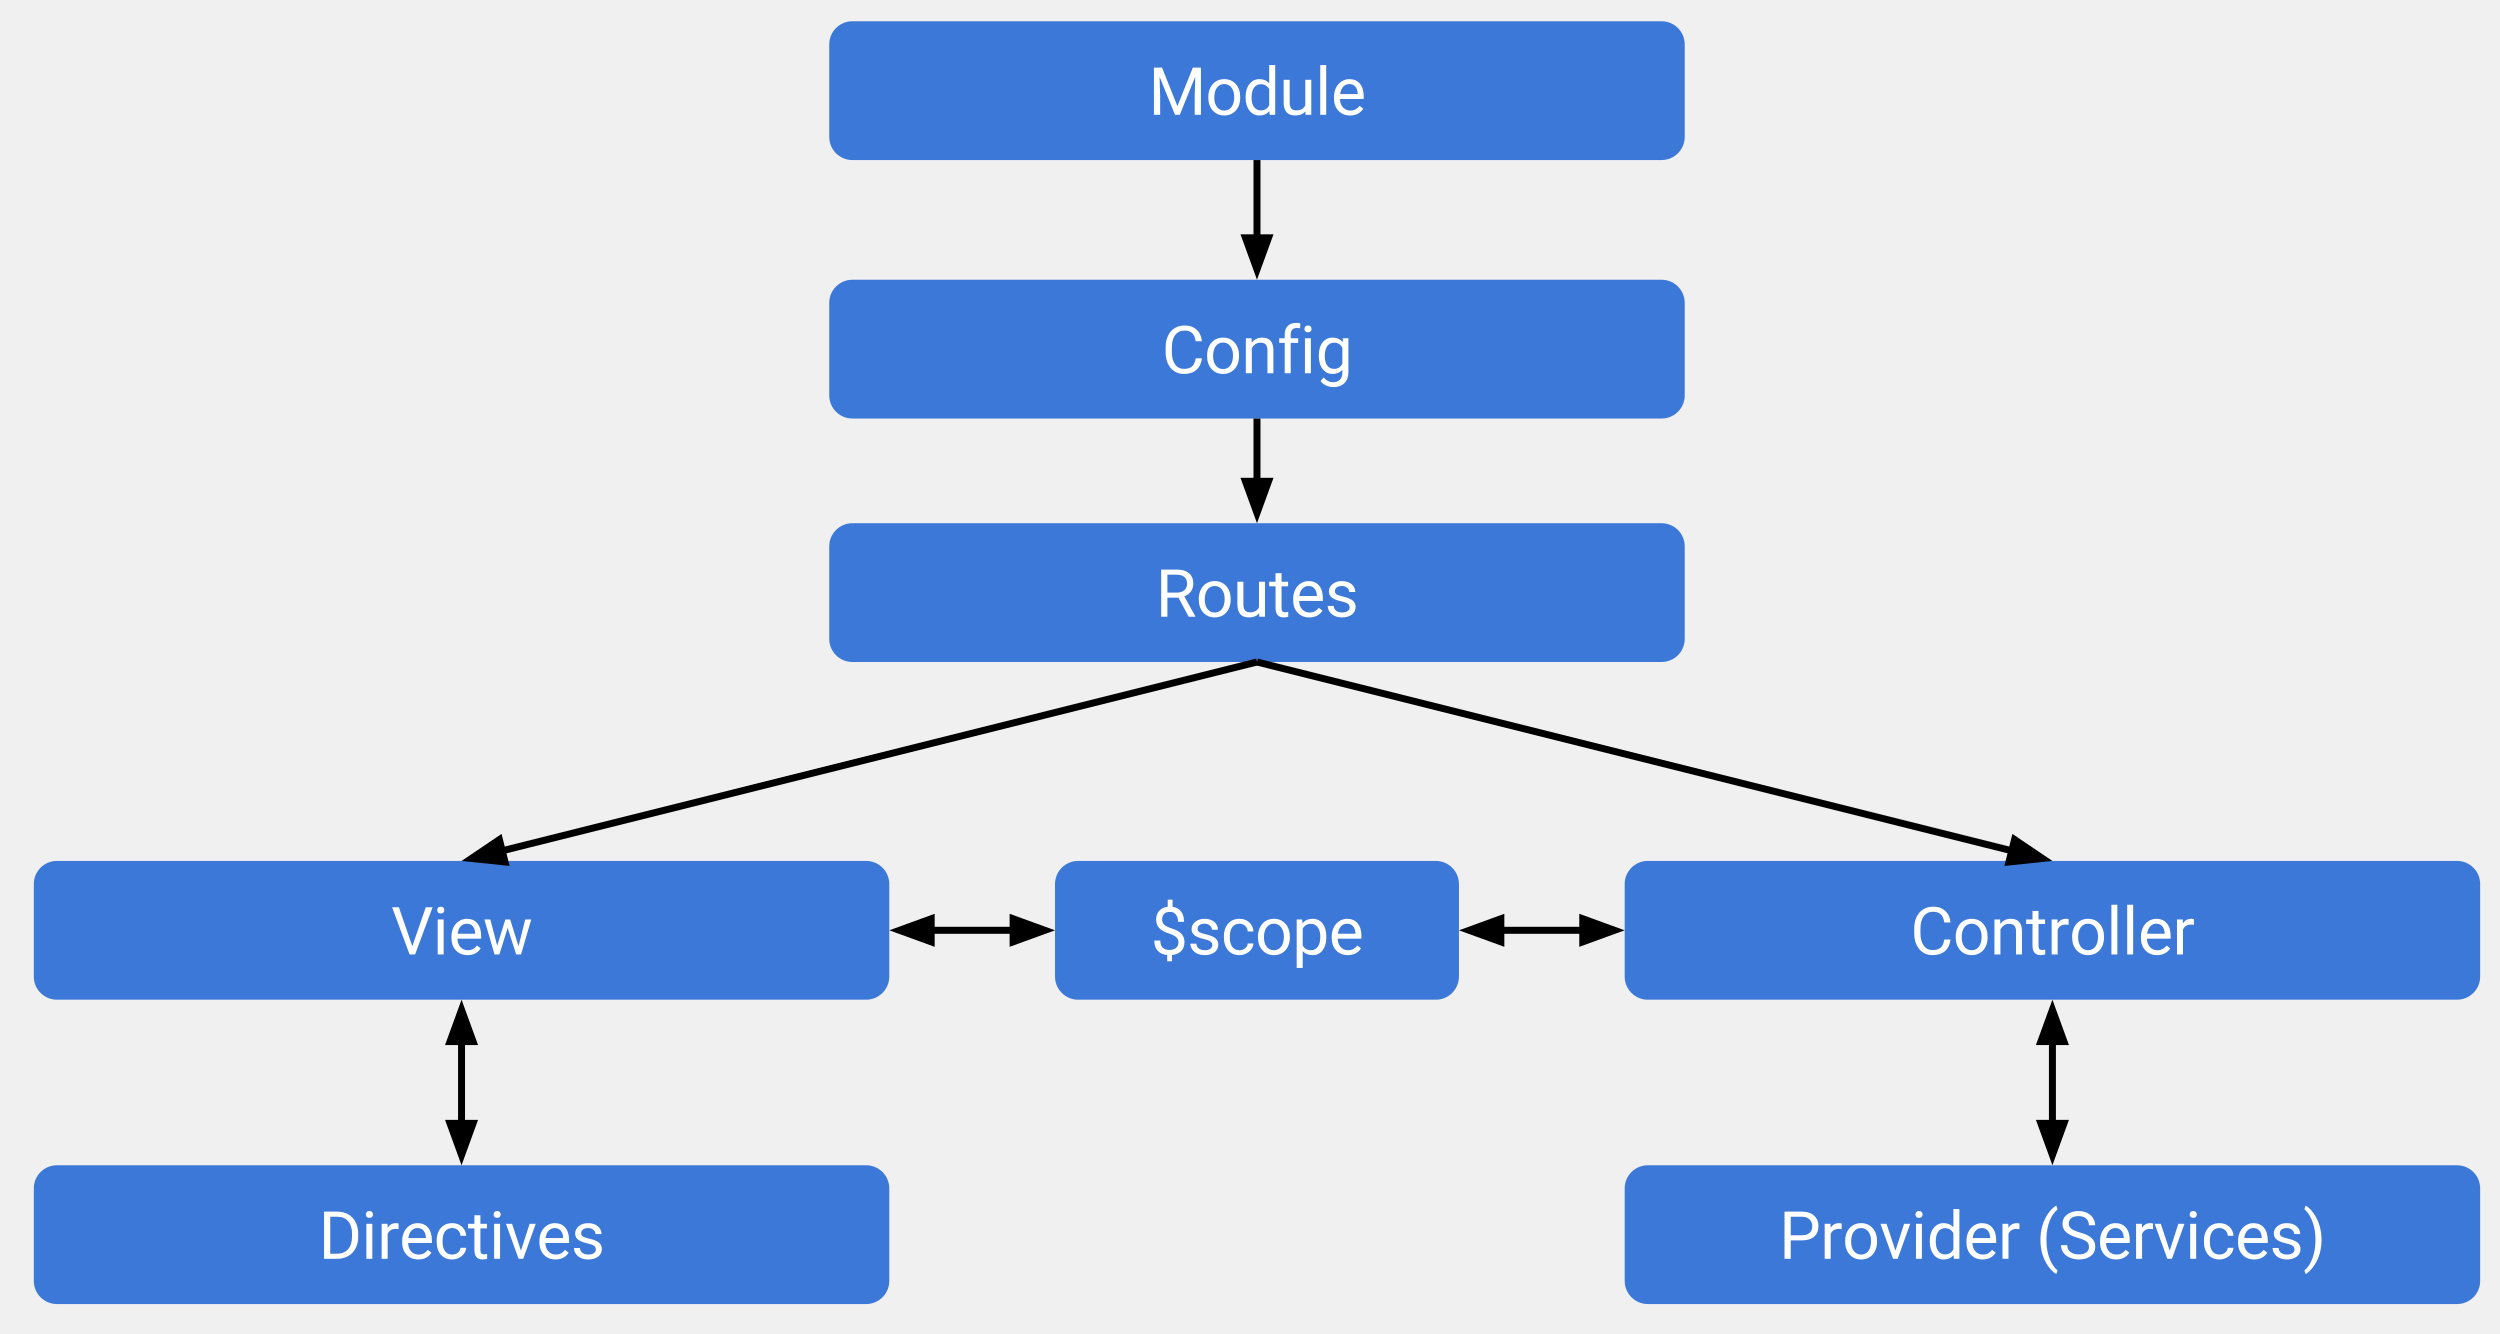
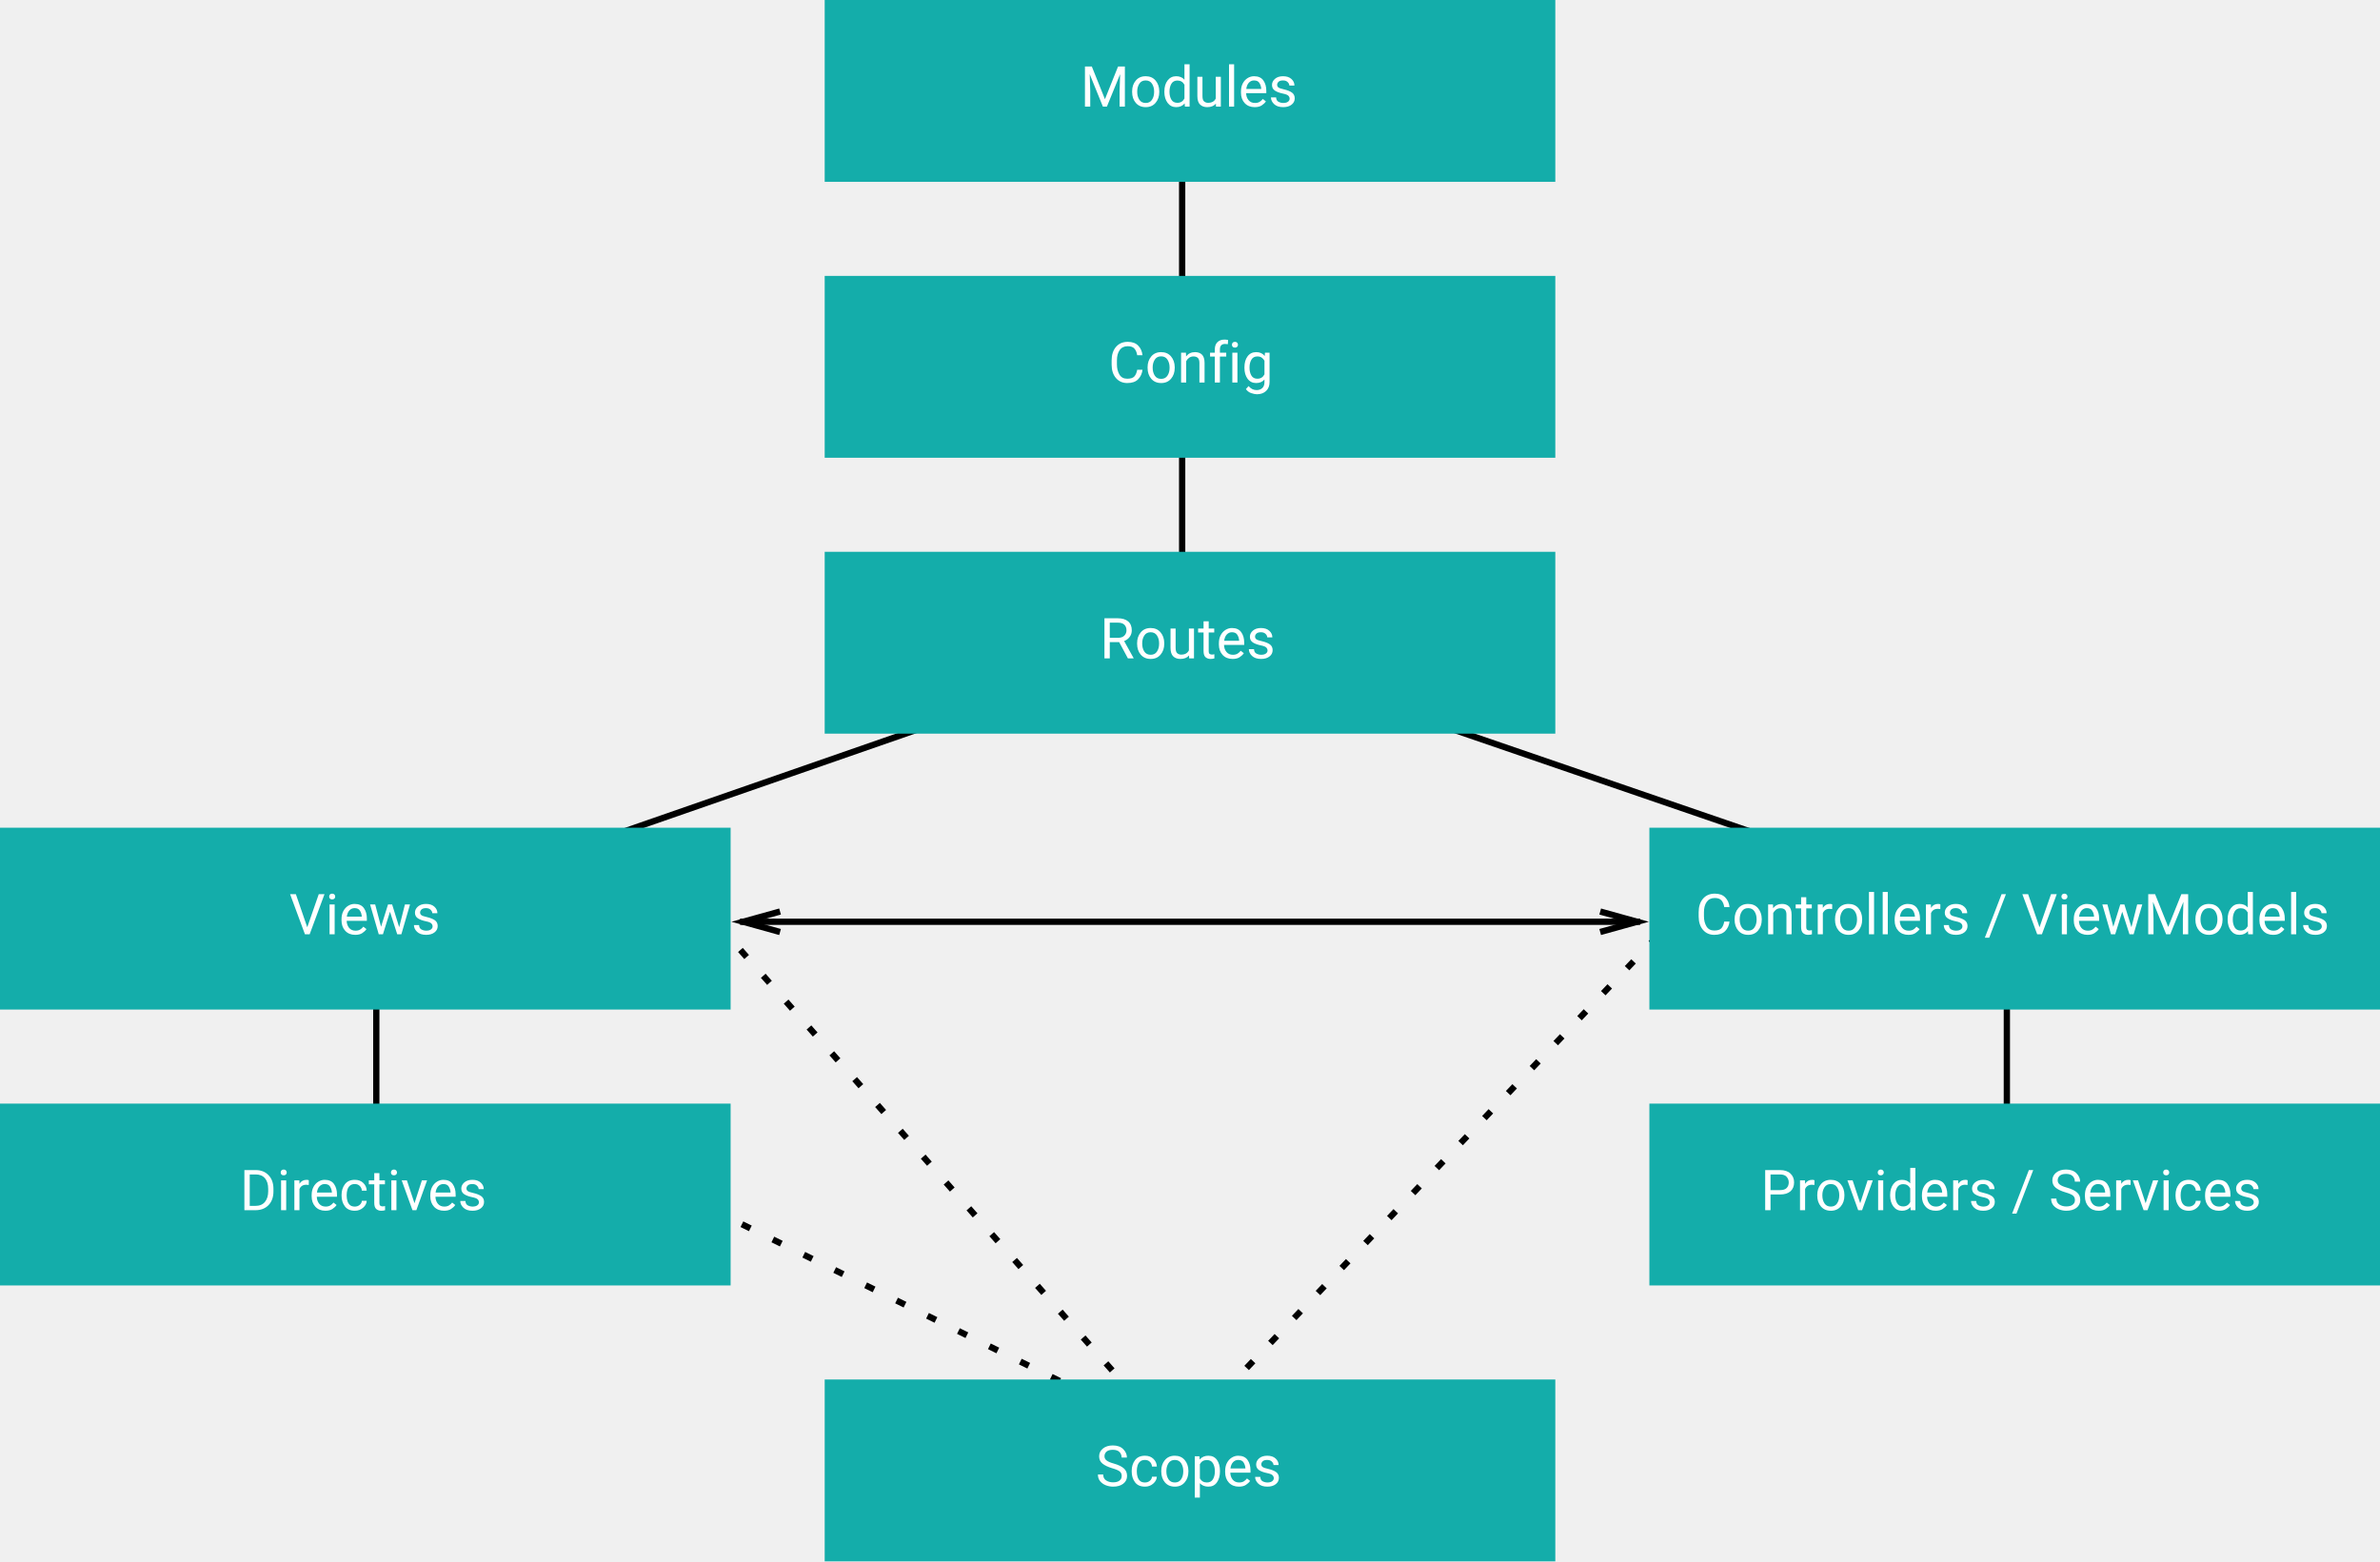
- <svg xmlns="http://www.w3.org/2000/svg" version="1.1" viewBox="0.0 0.0 716.0 382.0" fill="none" stroke="none" stroke-linecap="square" stroke-miterlimit="10">
-   <clipPath id="p.0">
-     <path d="m0 0l716.0 0l0 382.0l-716.0 0l0 -382.0z" clip-rule="nonzero" />
-   </clipPath>
-   <g clip-path="url(#p.0)">
-     <path fill="#000000" fill-opacity="0.0" d="m0 0l716.451 0l0 382.024l-716.451 0z" fill-rule="nonzero" />
-     <path fill="#3c78d8" d="m237.496 12.714l0 0c0 -3.659 2.966 -6.625 6.625 -6.625l231.758 0c1.757 0 3.442 0.698 4.684 1.94c1.242 1.242 1.94 2.927 1.94 4.684l0 26.498c0 3.659 -2.966 6.625 -6.625 6.625l-231.758 0c-3.659 0 -6.625 -2.966 -6.625 -6.625z" fill-rule="nonzero" />
-     <path fill="#ffffff" d="m332.803 19.368l4.406 11.031l4.422 -11.031l2.312 0l0 13.516l-1.781 0l0 -5.266l0.156 -5.672l-4.422 10.938l-1.375 0l-4.422 -10.906l0.172 5.641l0 5.266l-1.781 0l0 -13.516l2.312 0zm13.257 8.406q0 -1.484 0.578 -2.656q0.578 -1.172 1.609 -1.812q1.047 -0.641 2.375 -0.641q2.047 0 3.312 1.422q1.266 1.406 1.266 3.766l0 0.125q0 1.469 -0.562 2.641q-0.562 1.156 -1.609 1.813q-1.047 0.641 -2.391 0.641q-2.047 0 -3.312 -1.422q-1.266 -1.422 -1.266 -3.75l0 -0.125zm1.719 0.203q0 1.672 0.781 2.688q0.781 1.0 2.078 1.0q1.297 0 2.062 -1.016q0.781 -1.031 0.781 -2.875q0 -1.656 -0.781 -2.672q-0.781 -1.031 -2.078 -1.031q-1.281 0 -2.062 1.016q-0.781 1.0 -0.781 2.891zm8.952 -0.203q0 -2.297 1.094 -3.703q1.109 -1.406 2.875 -1.406q1.766 0 2.797 1.203l0 -5.234l1.719 0l0 14.25l-1.578 0l-0.094 -1.078q-1.031 1.266 -2.859 1.266q-1.75 0 -2.859 -1.422q-1.094 -1.438 -1.094 -3.734l0 -0.141zm1.719 0.203q0 1.703 0.703 2.672q0.719 0.969 1.953 0.969q1.641 0 2.391 -1.469l0 -4.609q-0.781 -1.422 -2.375 -1.422q-1.25 0 -1.969 0.984q-0.703 0.969 -0.703 2.875zm15.428 3.906q-1.0 1.188 -2.938 1.188q-1.609 0 -2.453 -0.922q-0.844 -0.938 -0.844 -2.766l0 -6.531l1.719 0l0 6.484q0 2.281 1.844 2.281q1.969 0 2.625 -1.469l0 -7.297l1.719 0l0 10.031l-1.641 0l-0.031 -1zm5.941 1l-1.703 0l0 -14.25l1.703 0l0 14.25zm6.84 0.188q-2.047 0 -3.328 -1.344q-1.281 -1.344 -1.281 -3.578l0 -0.328q0 -1.484 0.562 -2.656q0.578 -1.172 1.594 -1.828q1.031 -0.672 2.234 -0.672q1.953 0 3.031 1.297q1.094 1.281 1.094 3.688l0 0.703l-6.797 0q0.031 1.484 0.859 2.406q0.844 0.906 2.125 0.906q0.906 0 1.531 -0.359q0.641 -0.375 1.109 -0.984l1.047 0.812q-1.266 1.938 -3.781 1.938zm-0.219 -9q-1.031 0 -1.75 0.766q-0.703 0.75 -0.859 2.109l5.016 0l0 -0.125q-0.062 -1.312 -0.703 -2.031q-0.625 -0.719 -1.703 -0.719z" fill-rule="nonzero" />
-     <path fill="#3c78d8" d="m237.496 86.743l0 0c0 -3.659 2.966 -6.625 6.625 -6.625l231.758 0c1.757 0 3.442 0.698 4.684 1.94c1.242 1.242 1.94 2.927 1.94 4.684l0 26.498c0 3.659 -2.966 6.625 -6.625 6.625l-231.758 0c-3.659 0 -6.625 -2.966 -6.625 -6.625z" fill-rule="nonzero" />
-     <path fill="#ffffff" d="m344.226 102.631q-0.25 2.141 -1.578 3.312q-1.328 1.156 -3.531 1.156q-2.406 0 -3.844 -1.719q-1.438 -1.719 -1.438 -4.594l0 -1.297q0 -1.891 0.672 -3.312q0.672 -1.422 1.906 -2.188q1.234 -0.766 2.859 -0.766q2.141 0 3.438 1.203q1.312 1.188 1.516 3.312l-1.781 0q-0.234 -1.609 -1.016 -2.328q-0.766 -0.734 -2.156 -0.734q-1.719 0 -2.688 1.266q-0.969 1.266 -0.969 3.594l0 1.312q0 2.188 0.922 3.5q0.922 1.297 2.578 1.297q1.484 0 2.266 -0.672q0.797 -0.672 1.062 -2.344l1.781 0zm1.487 -0.828q0 -1.484 0.578 -2.656q0.578 -1.172 1.609 -1.812q1.047 -0.641 2.375 -0.641q2.047 0 3.312 1.422q1.266 1.406 1.266 3.766l0 0.125q0 1.469 -0.562 2.641q-0.562 1.156 -1.609 1.812q-1.047 0.641 -2.391 0.641q-2.047 0 -3.312 -1.422q-1.266 -1.422 -1.266 -3.75l0 -0.125zm1.719 0.203q0 1.672 0.781 2.688q0.781 1.0 2.078 1.0q1.297 0 2.062 -1.016q0.781 -1.031 0.781 -2.875q0 -1.656 -0.781 -2.672q-0.781 -1.031 -2.078 -1.031q-1.281 0 -2.062 1.016q-0.781 1.0 -0.781 2.891zm10.999 -5.125l0.062 1.25q1.141 -1.438 3.0 -1.438q3.188 0 3.203 3.578l0 6.641l-1.703 0l0 -6.641q-0.016 -1.094 -0.5 -1.609q-0.484 -0.516 -1.516 -0.516q-0.844 0 -1.469 0.453q-0.625 0.438 -0.984 1.156l0 7.156l-1.719 0l0 -10.031l1.625 0zm9.512 10.031l0 -8.719l-1.578 0l0 -1.312l1.578 0l0 -1.031q0 -1.625 0.859 -2.5q0.875 -0.875 2.453 -0.875q0.594 0 1.172 0.156l-0.094 1.391q-0.438 -0.094 -0.922 -0.094q-0.844 0 -1.297 0.5q-0.453 0.484 -0.453 1.391l0 1.062l2.141 0l0 1.312l-2.141 0l0 8.719l-1.719 0zm7.492 0l-1.703 0l0 -10.031l1.703 0l0 10.031zm-1.844 -12.703q0 -0.422 0.25 -0.703q0.25 -0.281 0.75 -0.281q0.516 0 0.766 0.281q0.266 0.281 0.266 0.703q0 0.422 -0.266 0.703q-0.25 0.266 -0.766 0.266q-0.5 0 -0.75 -0.266q-0.25 -0.281 -0.25 -0.703zm4.106 7.594q0 -2.344 1.078 -3.719q1.094 -1.391 2.891 -1.391q1.828 0 2.859 1.297l0.078 -1.109l1.578 0l0 9.797q0 1.938 -1.156 3.062q-1.156 1.125 -3.109 1.125q-1.078 0 -2.125 -0.469q-1.031 -0.453 -1.578 -1.266l0.891 -1.031q1.094 1.359 2.688 1.359q1.266 0 1.953 -0.703q0.703 -0.703 0.703 -1.984l0 -0.859q-1.031 1.188 -2.812 1.188q-1.75 0 -2.844 -1.422q-1.094 -1.422 -1.094 -3.875zm1.719 0.203q0 1.703 0.703 2.672q0.703 0.969 1.953 0.969q1.625 0 2.375 -1.484l0 -4.578q-0.781 -1.438 -2.359 -1.438q-1.25 0 -1.969 0.984q-0.703 0.969 -0.703 2.875z" fill-rule="nonzero" />
-     <path fill="#3c78d8" d="m237.496 156.473l0 0c0 -3.659 2.966 -6.625 6.625 -6.625l231.758 0c1.757 0 3.442 0.698 4.684 1.94c1.242 1.242 1.94 2.927 1.94 4.684l0 26.498c0 3.659 -2.966 6.625 -6.625 6.625l-231.758 0c-3.659 0 -6.625 -2.966 -6.625 -6.625z" fill-rule="nonzero" />
-     <path fill="#ffffff" d="m337.511 171.173l-3.172 0l0 5.469l-1.781 0l0 -13.516l4.469 0q2.281 0 3.5 1.047q1.234 1.031 1.234 3.031q0 1.25 -0.688 2.188q-0.672 0.938 -1.891 1.406l3.172 5.734l0 0.109l-1.906 0l-2.938 -5.469zm-3.172 -1.453l2.75 0q1.312 0 2.094 -0.688q0.797 -0.688 0.797 -1.828q0 -1.266 -0.75 -1.922q-0.75 -0.672 -2.156 -0.688l-2.734 0l0 5.125zm8.987 1.812q0 -1.484 0.578 -2.656q0.578 -1.172 1.609 -1.812q1.047 -0.641 2.375 -0.641q2.047 0 3.312 1.422q1.266 1.406 1.266 3.766l0 0.125q0 1.469 -0.562 2.641q-0.562 1.156 -1.609 1.812q-1.047 0.641 -2.391 0.641q-2.047 0 -3.312 -1.422q-1.266 -1.422 -1.266 -3.75l0 -0.125zm1.719 0.203q0 1.672 0.781 2.688q0.781 1.0 2.078 1.0q1.297 0 2.062 -1.016q0.781 -1.031 0.781 -2.875q0 -1.656 -0.781 -2.672q-0.781 -1.031 -2.078 -1.031q-1.281 0 -2.062 1.016q-0.781 1.0 -0.781 2.891zm15.577 3.906q-1.0 1.188 -2.938 1.188q-1.609 0 -2.453 -0.922q-0.844 -0.938 -0.844 -2.766l0 -6.531l1.719 0l0 6.484q0 2.281 1.844 2.281q1.969 0 2.625 -1.469l0 -7.297l1.719 0l0 10.031l-1.641 0l-0.031 -1.0zm6.41 -11.469l0 2.438l1.875 0l0 1.312l-1.875 0l0 6.234q0 0.594 0.25 0.906q0.25 0.297 0.859 0.297q0.297 0 0.812 -0.109l0 1.391q-0.672 0.188 -1.312 0.188q-1.156 0 -1.75 -0.688q-0.578 -0.703 -0.578 -1.984l0 -6.234l-1.828 0l0 -1.312l1.828 0l0 -2.438l1.719 0zm7.938 12.656q-2.047 0 -3.328 -1.344q-1.281 -1.344 -1.281 -3.578l0 -0.328q0 -1.484 0.562 -2.656q0.578 -1.172 1.594 -1.828q1.031 -0.672 2.234 -0.672q1.953 0 3.031 1.297q1.094 1.281 1.094 3.688l0 0.703l-6.797 0q0.031 1.484 0.859 2.406q0.844 0.906 2.125 0.906q0.906 0 1.531 -0.359q0.641 -0.375 1.109 -0.984l1.047 0.812q-1.266 1.938 -3.781 1.938zm-0.219 -9.0q-1.031 0 -1.75 0.766q-0.703 0.75 -0.859 2.109l5.016 0l0 -0.125q-0.062 -1.312 -0.703 -2.031q-0.625 -0.719 -1.703 -0.719zm11.774 6.156q0 -0.703 -0.531 -1.078q-0.516 -0.391 -1.828 -0.672q-1.297 -0.281 -2.062 -0.672q-0.766 -0.391 -1.141 -0.922q-0.359 -0.547 -0.359 -1.281q0 -1.234 1.047 -2.078q1.047 -0.859 2.672 -0.859q1.703 0 2.766 0.875q1.062 0.875 1.062 2.25l-1.719 0q0 -0.703 -0.609 -1.203q-0.594 -0.516 -1.5 -0.516q-0.938 0 -1.469 0.406q-0.531 0.406 -0.531 1.062q0 0.625 0.484 0.938q0.5 0.312 1.781 0.609q1.297 0.281 2.094 0.688q0.797 0.391 1.172 0.953q0.391 0.562 0.391 1.375q0 1.344 -1.078 2.156q-1.078 0.812 -2.797 0.812q-1.203 0 -2.125 -0.422q-0.922 -0.438 -1.453 -1.203q-0.531 -0.766 -0.531 -1.656l1.719 0q0.047 0.859 0.688 1.375q0.656 0.5 1.703 0.5q0.984 0 1.562 -0.391q0.594 -0.391 0.594 -1.047z" fill-rule="nonzero" />
-     <path fill="#3c78d8" d="m9.682 253.192l0 0c0 -3.659 2.966 -6.625 6.625 -6.625l231.758 0c1.757 0 3.442 0.698 4.684 1.94c1.242 1.242 1.94 2.927 1.94 4.684l0 26.498c0 3.659 -2.966 6.625 -6.625 6.625l-231.758 0c-3.659 0 -6.625 -2.966 -6.625 -6.625z" fill-rule="nonzero" />
-     <path fill="#ffffff" d="m118.083 271.002l3.859 -11.156l1.938 0l-5.0 13.516l-1.578 0l-5.0 -13.516l1.938 0l3.844 11.156zm8.979 2.359l-1.703 0l0 -10.031l1.703 0l0 10.031zm-1.844 -12.703q0 -0.422 0.25 -0.703q0.25 -0.281 0.75 -0.281q0.516 0 0.766 0.281q0.266 0.281 0.266 0.703q0 0.422 -0.266 0.703q-0.25 0.266 -0.766 0.266q-0.5 0 -0.75 -0.266q-0.25 -0.281 -0.25 -0.703zm8.684 12.891q-2.047 0 -3.328 -1.344q-1.281 -1.344 -1.281 -3.578l0 -0.328q0 -1.484 0.562 -2.656q0.578 -1.172 1.594 -1.828q1.031 -0.672 2.234 -0.672q1.953 0 3.031 1.297q1.094 1.281 1.094 3.688l0 0.703l-6.797 0q0.031 1.484 0.859 2.406q0.844 0.906 2.125 0.906q0.906 0 1.531 -0.359q0.641 -0.375 1.109 -0.984l1.047 0.812q-1.266 1.938 -3.781 1.938zm-0.219 -9.0q-1.031 0 -1.75 0.766q-0.703 0.75 -0.859 2.109l5.016 0l0 -0.125q-0.062 -1.312 -0.703 -2.031q-0.625 -0.719 -1.703 -0.719zm14.821 6.453l1.922 -7.672l1.719 0l-2.922 10.031l-1.391 0l-2.438 -7.609l-2.375 7.609l-1.391 0l-2.906 -10.031l1.703 0l1.969 7.5l2.344 -7.5l1.375 0l2.391 7.672z" fill-rule="nonzero" />
-     <path fill="#3c78d8" d="m465.31 253.192l0 0c0 -3.659 2.966 -6.625 6.625 -6.625l231.758 0c1.757 0 3.442 0.698 4.684 1.94c1.242 1.242 1.94 2.927 1.94 4.684l0 26.498c0 3.659 -2.966 6.625 -6.625 6.625l-231.758 0c-3.659 0 -6.625 -2.966 -6.625 -6.625z" fill-rule="nonzero" />
-     <path fill="#ffffff" d="m558.626 269.08q-0.25 2.141 -1.578 3.312q-1.328 1.156 -3.531 1.156q-2.406 0 -3.844 -1.719q-1.438 -1.719 -1.438 -4.594l0 -1.297q0 -1.891 0.672 -3.312q0.672 -1.422 1.906 -2.188q1.234 -0.766 2.859 -0.766q2.141 0 3.438 1.203q1.312 1.188 1.516 3.312l-1.781 0q-0.234 -1.609 -1.016 -2.328q-0.766 -0.734 -2.156 -0.734q-1.719 0 -2.688 1.266q-0.969 1.266 -0.969 3.594l0 1.312q0 2.188 0.922 3.5q0.922 1.297 2.578 1.297q1.484 0 2.266 -0.672q0.797 -0.672 1.062 -2.344l1.781 0zm1.487 -0.828q0 -1.484 0.578 -2.656q0.578 -1.172 1.609 -1.812q1.047 -0.641 2.375 -0.641q2.047 0 3.312 1.422q1.266 1.406 1.266 3.766l0 0.125q0 1.469 -0.562 2.641q-0.562 1.156 -1.609 1.812q-1.047 0.641 -2.391 0.641q-2.047 0 -3.312 -1.422q-1.266 -1.422 -1.266 -3.75l0 -0.125zm1.719 0.203q0 1.672 0.781 2.688q0.781 1.0 2.078 1.0q1.297 0 2.062 -1.016q0.781 -1.031 0.781 -2.875q0 -1.656 -0.781 -2.672q-0.781 -1.031 -2.078 -1.031q-1.281 0 -2.062 1.016q-0.781 1.0 -0.781 2.891zm10.999 -5.125l0.062 1.25q1.141 -1.438 3.0 -1.438q3.188 0 3.203 3.578l0 6.641l-1.703 0l0 -6.641q-0.016 -1.094 -0.5 -1.609q-0.484 -0.516 -1.516 -0.516q-0.844 0 -1.469 0.453q-0.625 0.438 -0.984 1.156l0 7.156l-1.719 0l0 -10.031l1.625 0zm10.997 -2.438l0 2.438l1.875 0l0 1.312l-1.875 0l0 6.234q0 0.594 0.25 0.906q0.25 0.297 0.859 0.297q0.297 0 0.812 -0.109l0 1.391q-0.672 0.188 -1.312 0.188q-1.156 0 -1.75 -0.688q-0.578 -0.703 -0.578 -1.984l0 -6.234l-1.828 0l0 -1.312l1.828 0l0 -2.438l1.719 0zm8.626 3.969q-0.391 -0.062 -0.844 -0.062q-1.688 0 -2.297 1.438l0 7.125l-1.719 0l0 -10.031l1.672 0l0.031 1.156q0.844 -1.344 2.391 -1.344q0.5 0 0.766 0.125l0 1.594zm1 3.391q0 -1.484 0.578 -2.656q0.578 -1.172 1.609 -1.812q1.047 -0.641 2.375 -0.641q2.047 0 3.312 1.422q1.266 1.406 1.266 3.766l0 0.125q0 1.469 -0.562 2.641q-0.562 1.156 -1.609 1.812q-1.047 0.641 -2.391 0.641q-2.047 0 -3.312 -1.422q-1.266 -1.422 -1.266 -3.75l0 -0.125zm1.719 0.203q0 1.672 0.781 2.688q0.781 1.0 2.078 1.0q1.297 0 2.062 -1.016q0.781 -1.031 0.781 -2.875q0 -1.656 -0.781 -2.672q-0.781 -1.031 -2.078 -1.031q-1.281 0 -2.062 1.016q-0.781 1.0 -0.781 2.891zm11.234 4.906l-1.703 0l0 -14.25l1.703 0l0 14.25zm4.527 0l-1.703 0l0 -14.25l1.703 0l0 14.25zm6.84 0.188q-2.047 0 -3.328 -1.344q-1.281 -1.344 -1.281 -3.578l0 -0.328q0 -1.484 0.562 -2.656q0.578 -1.172 1.594 -1.828q1.031 -0.672 2.234 -0.672q1.953 0 3.031 1.297q1.094 1.281 1.094 3.688l0 0.703l-6.797 0q0.031 1.484 0.859 2.406q0.844 0.906 2.125 0.906q0.906 0 1.531 -0.359q0.641 -0.375 1.109 -0.984l1.047 0.812q-1.266 1.938 -3.781 1.938zm-0.219 -9.0q-1.031 0 -1.75 0.766q-0.703 0.75 -0.859 2.109l5.016 0l0 -0.125q-0.062 -1.312 -0.703 -2.031q-0.625 -0.719 -1.703 -0.719zm10.79 0.312q-0.391 -0.062 -0.844 -0.062q-1.688 0 -2.297 1.438l0 7.125l-1.719 0l0 -10.031l1.672 0l0.031 1.156q0.844 -1.344 2.391 -1.344q0.5 0 0.766 0.125l0 1.594z" fill-rule="nonzero" />
-     <path fill="#3c78d8" d="m9.682 340.357l0 0c0 -3.659 2.966 -6.625 6.625 -6.625l231.758 0c1.757 0 3.442 0.698 4.684 1.94c1.242 1.242 1.94 2.927 1.94 4.684l0 26.498c0 3.659 -2.966 6.625 -6.625 6.625l-231.758 0c-3.659 0 -6.625 -2.966 -6.625 -6.625z" fill-rule="nonzero" />
-     <path fill="#ffffff" d="m92.806 360.526l0 -13.516l3.812 0q1.766 0 3.125 0.781q1.359 0.781 2.094 2.219q0.734 1.438 0.75 3.312l0 0.859q0 1.906 -0.75 3.344q-0.734 1.438 -2.109 2.219q-1.359 0.766 -3.172 0.781l-3.75 0zm1.781 -12.047l0 10.594l1.875 0q2.062 0 3.203 -1.281q1.156 -1.281 1.156 -3.656l0 -0.781q0 -2.297 -1.094 -3.578q-1.078 -1.281 -3.062 -1.297l-2.078 0zm12.047 12.047l-1.703 0l0 -10.031l1.703 0l0 10.031zm-1.844 -12.703q0 -0.422 0.25 -0.703q0.25 -0.281 0.75 -0.281q0.516 0 0.766 0.281q0.266 0.281 0.266 0.703q0 0.422 -0.266 0.703q-0.25 0.266 -0.766 0.266q-0.5 0 -0.75 -0.266q-0.25 -0.281 -0.25 -0.703zm9.371 4.203q-0.391 -0.062 -0.844 -0.062q-1.688 0 -2.297 1.438l0 7.125l-1.719 0l0 -10.031l1.672 0l0.031 1.156q0.844 -1.344 2.391 -1.344q0.5 0 0.766 0.125l0 1.594zm5.625 8.688q-2.047 0 -3.328 -1.344q-1.281 -1.344 -1.281 -3.578l0 -0.328q0 -1.484 0.562 -2.656q0.578 -1.172 1.594 -1.828q1.031 -0.672 2.234 -0.672q1.953 0 3.031 1.297q1.094 1.281 1.094 3.688l0 0.703l-6.797 0q0.031 1.484 0.859 2.406q0.844 0.906 2.125 0.906q0.906 0 1.531 -0.359q0.641 -0.375 1.109 -0.984l1.047 0.812q-1.266 1.938 -3.781 1.938zm-0.219 -9.0q-1.031 0 -1.75 0.766q-0.703 0.75 -0.859 2.109l5.016 0l0 -0.125q-0.062 -1.312 -0.703 -2.031q-0.625 -0.719 -1.703 -0.719zm9.962 7.594q0.922 0 1.594 -0.547q0.688 -0.562 0.766 -1.391l1.625 0q-0.047 0.859 -0.594 1.641q-0.547 0.766 -1.469 1.234q-0.906 0.469 -1.922 0.469q-2.047 0 -3.266 -1.359q-1.203 -1.375 -1.203 -3.75l0 -0.297q0 -1.469 0.531 -2.609q0.547 -1.141 1.547 -1.766q1 -0.625 2.375 -0.625q1.688 0 2.797 1.016q1.125 1.0 1.203 2.609l-1.625 0q-0.078 -0.969 -0.734 -1.594q-0.656 -0.625 -1.641 -0.625q-1.297 0 -2.031 0.938q-0.719 0.938 -0.719 2.719l0 0.328q0 1.734 0.719 2.672q0.719 0.938 2.047 0.938zm8.062 -11.25l0 2.438l1.875 0l0 1.312l-1.875 0l0 6.234q0 0.594 0.25 0.906q0.25 0.297 0.859 0.297q0.297 0 0.812 -0.109l0 1.391q-0.672 0.188 -1.312 0.188q-1.156 0 -1.75 -0.688q-0.578 -0.703 -0.578 -1.984l0 -6.234l-1.828 0l0 -1.312l1.828 0l0 -2.438l1.719 0zm5.626 12.469l-1.703 0l0 -10.031l1.703 0l0 10.031zm-1.844 -12.703q0 -0.422 0.25 -0.703q0.25 -0.281 0.75 -0.281q0.516 0 0.766 0.281q0.266 0.281 0.266 0.703q0 0.422 -0.266 0.703q-0.25 0.266 -0.766 0.266q-0.5 0 -0.75 -0.266q-0.25 -0.281 -0.25 -0.703zm7.824 10.375l2.484 -7.703l1.75 0l-3.594 10.031l-1.312 0l-3.625 -10.031l1.75 0l2.547 7.703zm9.896 2.516q-2.047 0 -3.328 -1.344q-1.281 -1.344 -1.281 -3.578l0 -0.328q0 -1.484 0.562 -2.656q0.578 -1.172 1.594 -1.828q1.031 -0.672 2.234 -0.672q1.953 0 3.031 1.297q1.094 1.281 1.094 3.688l0 0.703l-6.797 0q0.031 1.484 0.859 2.406q0.844 0.906 2.125 0.906q0.906 0 1.531 -0.359q0.641 -0.375 1.109 -0.984l1.047 0.812q-1.266 1.938 -3.781 1.938zm-0.219 -9.0q-1.031 0 -1.75 0.766q-0.703 0.75 -0.859 2.109l5.016 0l0 -0.125q-0.062 -1.312 -0.703 -2.031q-0.625 -0.719 -1.703 -0.719zm11.774 6.156q0 -0.703 -0.531 -1.078q-0.516 -0.391 -1.828 -0.672q-1.297 -0.281 -2.062 -0.672q-0.766 -0.391 -1.141 -0.922q-0.359 -0.547 -0.359 -1.281q0 -1.234 1.047 -2.078q1.047 -0.859 2.672 -0.859q1.703 0 2.766 0.875q1.062 0.875 1.062 2.25l-1.719 0q0 -0.703 -0.609 -1.203q-0.594 -0.516 -1.5 -0.516q-0.938 0 -1.469 0.406q-0.531 0.406 -0.531 1.062q0 0.625 0.484 0.938q0.5 0.312 1.781 0.609q1.297 0.281 2.094 0.688q0.797 0.391 1.172 0.953q0.391 0.562 0.391 1.375q0 1.344 -1.078 2.156q-1.078 0.812 -2.797 0.812q-1.203 0 -2.125 -0.422q-0.922 -0.438 -1.453 -1.203q-0.531 -0.766 -0.531 -1.656l1.719 0q0.047 0.859 0.688 1.375q0.656 0.5 1.703 0.5q0.984 0 1.562 -0.391q0.594 -0.391 0.594 -1.047z" fill-rule="nonzero" />
-     <path fill="#3c78d8" d="m465.31 340.357l0 0c0 -3.659 2.966 -6.625 6.625 -6.625l231.758 0c1.757 0 3.442 0.698 4.684 1.94c1.242 1.242 1.94 2.927 1.94 4.684l0 26.498c0 3.659 -2.966 6.625 -6.625 6.625l-231.758 0c-3.659 0 -6.625 -2.966 -6.625 -6.625z" fill-rule="nonzero" />
-     <path fill="#ffffff" d="m512.866 355.245l0 5.281l-1.781 0l0 -13.516l4.984 0q2.219 0 3.469 1.141q1.266 1.125 1.266 3.0q0 1.969 -1.234 3.031q-1.219 1.062 -3.516 1.062l-3.188 0zm0 -1.469l3.203 0q1.438 0 2.188 -0.672q0.766 -0.672 0.766 -1.938q0 -1.203 -0.766 -1.922q-0.75 -0.734 -2.078 -0.766l-3.312 0l0 5.297zm14.582 -1.75q-0.391 -0.062 -0.844 -0.062q-1.688 0 -2.297 1.438l0 7.125l-1.719 0l0 -10.031l1.672 0l0.031 1.156q0.844 -1.344 2.391 -1.344q0.5 0 0.766 0.125l0 1.594zm1 3.391q0 -1.484 0.578 -2.656q0.578 -1.172 1.609 -1.812q1.047 -0.641 2.375 -0.641q2.047 0 3.312 1.422q1.266 1.406 1.266 3.766l0 0.125q0 1.469 -0.562 2.641q-0.562 1.156 -1.609 1.812q-1.047 0.641 -2.391 0.641q-2.047 0 -3.312 -1.422q-1.266 -1.422 -1.266 -3.75l0 -0.125zm1.719 0.203q0 1.672 0.781 2.688q0.781 1.0 2.078 1.0q1.297 0 2.062 -1.016q0.781 -1.031 0.781 -2.875q0 -1.656 -0.781 -2.672q-0.781 -1.031 -2.078 -1.031q-1.281 0 -2.062 1.016q-0.781 1.0 -0.781 2.891zm12.687 2.578l2.484 -7.703l1.75 0l-3.594 10.031l-1.312 0l-3.625 -10.031l1.75 0l2.547 7.703zm7.583 2.328l-1.703 0l0 -10.031l1.703 0l0 10.031zm-1.844 -12.703q0 -0.422 0.25 -0.703q0.25 -0.281 0.75 -0.281q0.516 0 0.766 0.281q0.266 0.281 0.266 0.703q0 0.422 -0.266 0.703q-0.25 0.266 -0.766 0.266q-0.5 0 -0.75 -0.266q-0.25 -0.281 -0.25 -0.703zm4.09 7.594q0 -2.297 1.094 -3.703q1.109 -1.406 2.875 -1.406q1.766 0 2.797 1.203l0 -5.234l1.719 0l0 14.25l-1.578 0l-0.094 -1.078q-1.031 1.266 -2.859 1.266q-1.75 0 -2.859 -1.422q-1.094 -1.438 -1.094 -3.734l0 -0.141zm1.719 0.203q0 1.703 0.703 2.672q0.719 0.969 1.953 0.969q1.641 0 2.391 -1.469l0 -4.609q-0.781 -1.422 -2.375 -1.422q-1.25 0 -1.969 0.984q-0.703 0.969 -0.703 2.875zm13.396 5.094q-2.047 0 -3.328 -1.344q-1.281 -1.344 -1.281 -3.578l0 -0.328q0 -1.484 0.562 -2.656q0.578 -1.172 1.594 -1.828q1.031 -0.672 2.234 -0.672q1.953 0 3.031 1.297q1.094 1.281 1.094 3.688l0 0.703l-6.797 0q0.031 1.484 0.859 2.406q0.844 0.906 2.125 0.906q0.906 0 1.531 -0.359q0.641 -0.375 1.109 -0.984l1.047 0.812q-1.266 1.938 -3.781 1.938zm-0.219 -9.0q-1.031 0 -1.75 0.766q-0.703 0.75 -0.859 2.109l5.016 0l0 -0.125q-0.062 -1.312 -0.703 -2.031q-0.625 -0.719 -1.703 -0.719zm10.79 0.312q-0.391 -0.062 -0.844 -0.062q-1.688 0 -2.297 1.438l0 7.125l-1.719 0l0 -10.031l1.672 0l0.031 1.156q0.844 -1.344 2.391 -1.344q0.5 0 0.766 0.125l0 1.594zm6.01 3.016q0 -2.094 0.562 -4.016q0.562 -1.938 1.672 -3.516q1.109 -1.578 2.312 -2.234l0.344 1.141q-1.344 1.031 -2.219 3.172q-0.859 2.141 -0.953 4.781l0 0.781q0 3.578 1.312 6.219q0.781 1.578 1.859 2.469l-0.344 1.047q-1.234 -0.688 -2.359 -2.297q-2.188 -3.156 -2.188 -7.547zm10.689 -0.531q-2.297 -0.672 -3.344 -1.625q-1.031 -0.953 -1.031 -2.375q0 -1.594 1.266 -2.625q1.281 -1.047 3.328 -1.047q1.391 0 2.469 0.531q1.094 0.531 1.688 1.484q0.609 0.953 0.609 2.062l-1.797 0q0 -1.219 -0.781 -1.922q-0.766 -0.703 -2.188 -0.703q-1.328 0 -2.062 0.594q-0.734 0.578 -0.734 1.609q0 0.812 0.703 1.391q0.703 0.562 2.375 1.047q1.688 0.469 2.641 1.047q0.953 0.562 1.406 1.328q0.469 0.75 0.469 1.781q0 1.641 -1.281 2.641q-1.281 0.984 -3.422 0.984q-1.391 0 -2.609 -0.531q-1.203 -0.531 -1.859 -1.453q-0.641 -0.938 -0.641 -2.125l1.781 0q0 1.234 0.906 1.953q0.906 0.703 2.422 0.703q1.406 0 2.156 -0.578q0.75 -0.578 0.75 -1.562q0 -1.0 -0.703 -1.547q-0.688 -0.547 -2.516 -1.062zm10.99 6.203q-2.047 0 -3.328 -1.344q-1.281 -1.344 -1.281 -3.578l0 -0.328q0 -1.484 0.562 -2.656q0.578 -1.172 1.594 -1.828q1.031 -0.672 2.234 -0.672q1.953 0 3.031 1.297q1.094 1.281 1.094 3.688l0 0.703l-6.797 0q0.031 1.484 0.859 2.406q0.844 0.906 2.125 0.906q0.906 0 1.531 -0.359q0.641 -0.375 1.109 -0.984l1.047 0.812q-1.266 1.938 -3.781 1.938zm-0.219 -9.0q-1.031 0 -1.75 0.766q-0.703 0.75 -0.859 2.109l5.016 0l0 -0.125q-0.062 -1.312 -0.703 -2.031q-0.625 -0.719 -1.703 -0.719zm10.79 0.312q-0.391 -0.062 -0.844 -0.062q-1.688 0 -2.297 1.438l0 7.125l-1.719 0l0 -10.031l1.672 0l0.031 1.156q0.844 -1.344 2.391 -1.344q0.5 0 0.766 0.125l0 1.594zm4.766 6.172l2.484 -7.703l1.75 0l-3.594 10.031l-1.312 0l-3.625 -10.031l1.75 0l2.547 7.703zm7.583 2.328l-1.703 0l0 -10.031l1.703 0l0 10.031zm-1.844 -12.703q0 -0.422 0.25 -0.703q0.25 -0.281 0.75 -0.281q0.516 0 0.766 0.281q0.266 0.281 0.266 0.703q0 0.422 -0.266 0.703q-0.25 0.266 -0.766 0.266q-0.5 0 -0.75 -0.266q-0.25 -0.281 -0.25 -0.703zm8.543 11.484q0.922 0 1.594 -0.547q0.688 -0.562 0.766 -1.391l1.625 0q-0.047 0.859 -0.594 1.641q-0.547 0.766 -1.469 1.234q-0.906 0.469 -1.922 0.469q-2.047 0 -3.266 -1.359q-1.203 -1.375 -1.203 -3.75l0 -0.297q0 -1.469 0.531 -2.609q0.547 -1.141 1.547 -1.766q1.0 -0.625 2.375 -0.625q1.688 0 2.797 1.016q1.125 1.0 1.203 2.609l-1.625 0q-0.078 -0.969 -0.734 -1.594q-0.656 -0.625 -1.641 -0.625q-1.297 0 -2.031 0.938q-0.719 0.938 -0.719 2.719l0 0.328q0 1.734 0.719 2.672q0.719 0.938 2.047 0.938zm9.906 1.406q-2.047 0 -3.328 -1.344q-1.281 -1.344 -1.281 -3.578l0 -0.328q0 -1.484 0.562 -2.656q0.578 -1.172 1.594 -1.828q1.031 -0.672 2.234 -0.672q1.953 0 3.031 1.297q1.094 1.281 1.094 3.688l0 0.703l-6.797 0q0.031 1.484 0.859 2.406q0.844 0.906 2.125 0.906q0.906 0 1.531 -0.359q0.641 -0.375 1.109 -0.984l1.047 0.812q-1.266 1.938 -3.781 1.938zm-0.219 -9.0q-1.031 0 -1.75 0.766q-0.703 0.75 -0.859 2.109l5.016 0l0 -0.125q-0.062 -1.312 -0.703 -2.031q-0.625 -0.719 -1.703 -0.719zm11.774 6.156q0 -0.703 -0.531 -1.078q-0.516 -0.391 -1.828 -0.672q-1.297 -0.281 -2.062 -0.672q-0.766 -0.391 -1.141 -0.922q-0.359 -0.547 -0.359 -1.281q0 -1.234 1.047 -2.078q1.047 -0.859 2.672 -0.859q1.703 0 2.766 0.875q1.062 0.875 1.062 2.25l-1.719 0q0 -0.703 -0.609 -1.203q-0.594 -0.516 -1.5 -0.516q-0.938 0 -1.469 0.406q-0.531 0.406 -0.531 1.062q0 0.625 0.484 0.938q0.5 0.312 1.781 0.609q1.297 0.281 2.094 0.688q0.797 0.391 1.172 0.953q0.391 0.562 0.391 1.375q0 1.344 -1.078 2.156q-1.078 0.812 -2.797 0.812q-1.203 0 -2.125 -0.422q-0.922 -0.438 -1.453 -1.203q-0.531 -0.766 -0.531 -1.656l1.719 0q0.047 0.859 0.688 1.375q0.656 0.5 1.703 0.5q0.984 0 1.562 -0.391q0.594 -0.391 0.594 -1.047zm7.745 -2.734q0 2.062 -0.547 3.969q-0.547 1.891 -1.672 3.5q-1.109 1.609 -2.328 2.281l-0.359 -1.047q1.422 -1.094 2.281 -3.391q0.875 -2.312 0.891 -5.125l0 -0.297q0 -1.953 -0.406 -3.625q-0.406 -1.672 -1.141 -3.0q-0.719 -1.328 -1.625 -2.062l0.359 -1.062q1.219 0.688 2.328 2.281q1.109 1.578 1.656 3.484q0.562 1.906 0.562 4.094z" fill-rule="nonzero" />
-     <path fill="#3c78d8" d="m302.157 253.192l0 0c0 -3.659 2.966 -6.625 6.625 -6.625l102.435 0c1.757 0 3.442 0.698 4.684 1.94c1.242 1.242 1.94 2.927 1.94 4.684l0 26.498c0 3.659 -2.966 6.625 -6.625 6.625l-102.435 0l0 0c-3.659 0 -6.625 -2.966 -6.625 -6.625z" fill-rule="nonzero" />
-     <path fill="#ffffff" d="m337.512 269.877q0 -0.844 -0.594 -1.422q-0.594 -0.594 -2.016 -1.062q-1.984 -0.609 -2.891 -1.578q-0.891 -0.969 -0.891 -2.469q0 -1.516 0.875 -2.484q0.891 -0.984 2.438 -1.172l0 -2.031l1.391 0l0 2.047q1.547 0.219 2.406 1.312q0.875 1.094 0.875 2.984l-1.703 0q0 -1.297 -0.625 -2.062q-0.609 -0.781 -1.672 -0.781q-1.109 0 -1.703 0.578q-0.578 0.562 -0.578 1.594q0 0.938 0.609 1.5q0.625 0.562 2.031 1.031q1.422 0.453 2.219 1.0q0.797 0.547 1.172 1.281q0.375 0.734 0.375 1.719q0 1.562 -0.938 2.531q-0.938 0.953 -2.641 1.125l0 1.781l-1.375 0l0 -1.781q-1.719 -0.156 -2.703 -1.219q-0.984 -1.078 -0.984 -2.922l1.719 0q0 1.297 0.672 2.0q0.688 0.688 1.922 0.688q1.219 0 1.906 -0.578q0.703 -0.594 0.703 -1.609zm9.679 0.828q0 -0.703 -0.531 -1.078q-0.516 -0.391 -1.828 -0.672q-1.297 -0.281 -2.062 -0.672q-0.766 -0.391 -1.141 -0.922q-0.359 -0.547 -0.359 -1.281q0 -1.234 1.047 -2.078q1.047 -0.859 2.672 -0.859q1.703 0 2.766 0.875q1.062 0.875 1.062 2.25l-1.719 0q0 -0.703 -0.609 -1.203q-0.594 -0.516 -1.5 -0.516q-0.938 0 -1.469 0.406q-0.531 0.406 -0.531 1.062q0 0.625 0.484 0.938q0.5 0.312 1.781 0.609q1.297 0.281 2.094 0.688q0.797 0.391 1.172 0.953q0.391 0.562 0.391 1.375q0 1.344 -1.078 2.156q-1.078 0.812 -2.797 0.812q-1.203 0 -2.125 -0.422q-0.922 -0.438 -1.453 -1.203q-0.531 -0.766 -0.531 -1.656l1.719 0q0.047 0.859 0.688 1.375q0.656 0.5 1.703 0.5q0.984 0 1.562 -0.391q0.594 -0.391 0.594 -1.047zm7.807 1.438q0.922 0 1.594 -0.547q0.688 -0.562 0.766 -1.391l1.625 0q-0.047 0.859 -0.594 1.641q-0.547 0.766 -1.469 1.234q-0.906 0.469 -1.922 0.469q-2.047 0 -3.266 -1.359q-1.203 -1.375 -1.203 -3.75l0 -0.297q0 -1.469 0.531 -2.609q0.547 -1.141 1.547 -1.766q1.0 -0.625 2.375 -0.625q1.688 0 2.797 1.016q1.125 1.0 1.203 2.609l-1.625 0q-0.078 -0.969 -0.734 -1.594q-0.656 -0.625 -1.641 -0.625q-1.297 0 -2.031 0.938q-0.719 0.938 -0.719 2.719l0 0.328q0 1.734 0.719 2.672q0.719 0.938 2.047 0.938zm5.281 -3.891q0 -1.484 0.578 -2.656q0.578 -1.172 1.609 -1.812q1.047 -0.641 2.375 -0.641q2.047 0 3.312 1.422q1.266 1.406 1.266 3.766l0 0.125q0 1.469 -0.562 2.641q-0.562 1.156 -1.609 1.812q-1.047 0.641 -2.391 0.641q-2.047 0 -3.312 -1.422q-1.266 -1.422 -1.266 -3.75l0 -0.125zm1.719 0.203q0 1.672 0.781 2.688q0.781 1.0 2.078 1.0q1.297 0 2.062 -1.016q0.781 -1.031 0.781 -2.875q0 -1.656 -0.781 -2.672q-0.781 -1.031 -2.078 -1.031q-1.281 0 -2.062 1.016q-0.781 1.0 -0.781 2.891zm17.859 0q0 2.297 -1.047 3.703q-1.047 1.391 -2.844 1.391q-1.828 0 -2.875 -1.156l0 4.828l-1.719 0l0 -13.891l1.562 0l0.094 1.109q1.047 -1.297 2.906 -1.297q1.812 0 2.859 1.359q1.062 1.359 1.062 3.797l0 0.156zm-1.719 -0.203q0 -1.688 -0.734 -2.672q-0.719 -0.984 -1.969 -0.984q-1.562 0 -2.344 1.375l0 4.797q0.766 1.375 2.359 1.375q1.234 0 1.953 -0.969q0.734 -0.984 0.734 -2.922zm7.873 5.297q-2.047 0 -3.328 -1.344q-1.281 -1.344 -1.281 -3.578l0 -0.328q0 -1.484 0.562 -2.656q0.578 -1.172 1.594 -1.828q1.031 -0.672 2.234 -0.672q1.953 0 3.031 1.297q1.094 1.281 1.094 3.688l0 0.703l-6.797 0q0.031 1.484 0.859 2.406q0.844 0.906 2.125 0.906q0.906 0 1.531 -0.359q0.641 -0.375 1.109 -0.984l1.047 0.812q-1.266 1.938 -3.781 1.938zm-0.219 -9.0q-1.031 0 -1.75 0.766q-0.703 0.75 -0.859 2.109l5.016 0l0 -0.125q-0.062 -1.312 -0.703 -2.031q-0.625 -0.719 -1.703 -0.719z" fill-rule="nonzero" />
-     <path fill="#000000" fill-opacity="0.0" d="m360.0 45.837l0 34.268" fill-rule="nonzero" />
-     <path stroke="#000000" stroke-width="2.0" stroke-linejoin="round" stroke-linecap="butt" d="m360.0 45.837l0 22.268" fill-rule="evenodd" />
-     <path fill="#000000" stroke="#000000" stroke-width="2.0" stroke-linecap="butt" d="m356.697 68.105l3.303 9.076l3.303 -9.076z" fill-rule="evenodd" />
-     <path fill="#000000" fill-opacity="0.0" d="m360.0 119.866l0 29.984" fill-rule="nonzero" />
-     <path stroke="#000000" stroke-width="2.0" stroke-linejoin="round" stroke-linecap="butt" d="m360.0 119.866l0 17.984" fill-rule="evenodd" />
-     <path fill="#000000" stroke="#000000" stroke-width="2.0" stroke-linecap="butt" d="m356.697 137.85l3.303 9.076l3.303 -9.076z" fill-rule="evenodd" />
-     <path fill="#000000" fill-opacity="0.0" d="m360.0 189.596l-227.811 56.976" fill-rule="nonzero" />
-     <path stroke="#000000" stroke-width="2.0" stroke-linejoin="round" stroke-linecap="butt" d="m360.0 189.596l-216.17 54.065" fill-rule="evenodd" />
-     <path fill="#000000" stroke="#000000" stroke-width="2.0" stroke-linecap="butt" d="m143.029 240.456l-8.003 5.407l9.607 1.003z" fill-rule="evenodd" />
-     <path fill="#000000" fill-opacity="0.0" d="m360.0 189.596l227.811 56.976" fill-rule="nonzero" />
-     <path stroke="#000000" stroke-width="2.0" stroke-linejoin="round" stroke-linecap="butt" d="m360.0 189.596l216.17 54.065" fill-rule="evenodd" />
-     <path fill="#000000" stroke="#000000" stroke-width="2.0" stroke-linecap="butt" d="m575.368 246.865l9.607 -1.003l-8.003 -5.407z" fill-rule="evenodd" />
-     <path fill="#000000" fill-opacity="0.0" d="m254.69 266.441l47.465 0" fill-rule="nonzero" />
-     <path stroke="#000000" stroke-width="2.0" stroke-linejoin="round" stroke-linecap="butt" d="m266.69 266.441l23.465 0" fill-rule="evenodd" />
-     <path fill="#000000" stroke="#000000" stroke-width="2.0" stroke-linecap="butt" d="m266.69 263.137l-9.076 3.303l9.076 3.303z" fill-rule="evenodd" />
-     <path fill="#000000" stroke="#000000" stroke-width="2.0" stroke-linecap="butt" d="m290.155 269.744l9.076 -3.303l-9.076 -3.303z" fill-rule="evenodd" />
-     <path fill="#000000" fill-opacity="0.0" d="m417.843 266.441l47.465 0" fill-rule="nonzero" />
-     <path stroke="#000000" stroke-width="2.0" stroke-linejoin="round" stroke-linecap="butt" d="m429.843 266.441l23.465 0" fill-rule="evenodd" />
-     <path fill="#000000" stroke="#000000" stroke-width="2.0" stroke-linecap="butt" d="m429.843 263.137l-9.076 3.303l9.076 3.303z" fill-rule="evenodd" />
-     <path fill="#000000" stroke="#000000" stroke-width="2.0" stroke-linecap="butt" d="m453.307 269.744l9.076 -3.303l-9.076 -3.303z" fill-rule="evenodd" />
-     <path fill="#000000" fill-opacity="0.0" d="m587.814 333.732l0 -47.433" fill-rule="nonzero" />
-     <path stroke="#000000" stroke-width="2.0" stroke-linejoin="round" stroke-linecap="butt" d="m587.814 321.732l0 -23.433" fill-rule="evenodd" />
-     <path fill="#000000" stroke="#000000" stroke-width="2.0" stroke-linecap="butt" d="m584.51 321.732l3.303 9.076l3.303 -9.076z" fill-rule="evenodd" />
-     <path fill="#000000" stroke="#000000" stroke-width="2.0" stroke-linecap="butt" d="m591.117 298.299l-3.303 -9.076l-3.303 9.076z" fill-rule="evenodd" />
-     <path fill="#000000" fill-opacity="0.0" d="m132.186 333.732l0 -47.433" fill-rule="nonzero" />
-     <path stroke="#000000" stroke-width="2.0" stroke-linejoin="round" stroke-linecap="butt" d="m132.186 321.732l0 -23.433" fill-rule="evenodd" />
-     <path fill="#000000" stroke="#000000" stroke-width="2.0" stroke-linecap="butt" d="m128.883 321.732l3.303 9.076l3.303 -9.076z" fill-rule="evenodd" />
-     <path fill="#000000" stroke="#000000" stroke-width="2.0" stroke-linecap="butt" d="m135.49 298.299l-3.303 -9.076l-3.303 9.076z" fill-rule="evenodd" />
+ <svg xmlns="http://www.w3.org/2000/svg" width="759px" height="498px" viewBox="0 0 759 498" version="1.1">
+   <defs />
+   <g id="Page-1" stroke="none" stroke-width="1" fill="none" fill-rule="evenodd">
+     <g id="Angular">
+       <g id="Scope-Lines" transform="translate(224, 294)" stroke="#000000" stroke-width="2" stroke-linecap="square" stroke-dasharray="1,10">
+         <path d="M5.5,1.5 L150.5,165.5" id="Line" />
+         <path d="M151.5,165.5 L308.5,0.5" id="Line" />
+         <path d="M152.5,165.5 L0.5,90.5" id="Line" />
+       </g>
+       <g id="Lines" transform="translate(119, 44)" stroke="#000000" stroke-width="2" stroke-linecap="square">
+         <path d="M257.5,159.5 L1.5,248.5" id="Line" />
+         <path d="M259.5,159.5 L521.5,249.5" id="Line" />
+         <path d="M521,249.5 L521,337.551" id="Line" />
+         <path d="M1,250.5 L1,337.644" id="Line" />
+         <path d="M258,0.5 L258,156.529" id="Line" />
+         <path d="M118,250 L403.079,250" id="Line" />
+         <path id="Line-decoration-1" d="M128.8,253 L118,250 L128.8,247" />
+         <path id="Line-decoration-2" d="M392.279,253 L403.079,250 L392.279,247" />
+       </g>
+       <g id="Modules" transform="translate(263, 0)">
+         <rect id="Rectangle-1" fill="#14ADAA" x="0" y="0" width="233" height="58" />
+         <text id="Text" font-family="Roboto" font-size="18" font-weight="normal" fill="#FFFFFF">
+           <tspan x="81.515" y="34">Modules</tspan>
+         </text>
+       </g>
+       <g id="Config" transform="translate(263, 88)">
+         <rect id="Rectangle-1" fill="#14ADAA" x="0" y="0" width="233" height="58" />
+         <text id="Text" font-family="Roboto" font-size="18" font-weight="normal" fill="#FFFFFF">
+           <tspan x="90.445" y="34">Config</tspan>
+         </text>
+       </g>
+       <g id="Routes" transform="translate(263, 176)">
+         <rect id="Rectangle-1" fill="#14ADAA" x="0" y="0" width="233" height="58" />
+         <text id="Text" font-family="Roboto" font-size="18" font-weight="normal" fill="#FFFFFF">
+           <tspan x="87.729" y="34">Routes</tspan>
+         </text>
+       </g>
+       <g id="Views" transform="translate(0, 264)">
+         <rect id="Rectangle-1" fill="#14ADAA" x="0" y="0" width="233" height="58" />
+         <text id="Text" font-family="Roboto" font-size="18" font-weight="normal" fill="#FFFFFF">
+           <tspan x="92.264" y="34">Views</tspan>
+         </text>
+       </g>
+       <g id="Directives" transform="translate(0, 352)">
+         <rect id="Rectangle-1" fill="#14ADAA" x="0" y="0" width="233" height="58" />
+         <text id="Text" font-family="Roboto" font-size="18" font-weight="normal" fill="#FFFFFF">
+           <tspan x="76.453" y="34">Directives</tspan>
+         </text>
+       </g>
+       <g id="Controllers" transform="translate(526, 264)">
+         <rect id="Rectangle-1" fill="#14ADAA" x="0" y="0" width="233" height="58" />
+         <text id="Text" font-family="Roboto" font-size="18" font-weight="normal" fill="#FFFFFF">
+           <tspan x="14.652" y="34">Controllers / ViewModels</tspan>
+         </text>
+       </g>
+       <g id="Providers" transform="translate(526, 352)">
+         <rect id="Rectangle-1" fill="#14ADAA" x="0" y="0" width="233" height="58" />
+         <text id="Text" font-family="Roboto" font-size="18" font-weight="normal" fill="#FFFFFF">
+           <tspan x="35.447" y="34">Providers / Services</tspan>
+         </text>
+       </g>
+       <g id="Scopes" transform="translate(263, 440)">
+         <rect id="Rectangle-1" fill="#14ADAA" x="0" y="0" width="233" height="58" />
+         <text id="Text" font-family="Roboto" font-size="18" font-weight="normal" fill="#FFFFFF">
+           <tspan x="86.415" y="34">Scopes</tspan>
+         </text>
+       </g>
+     </g>
  </g>
</svg>
